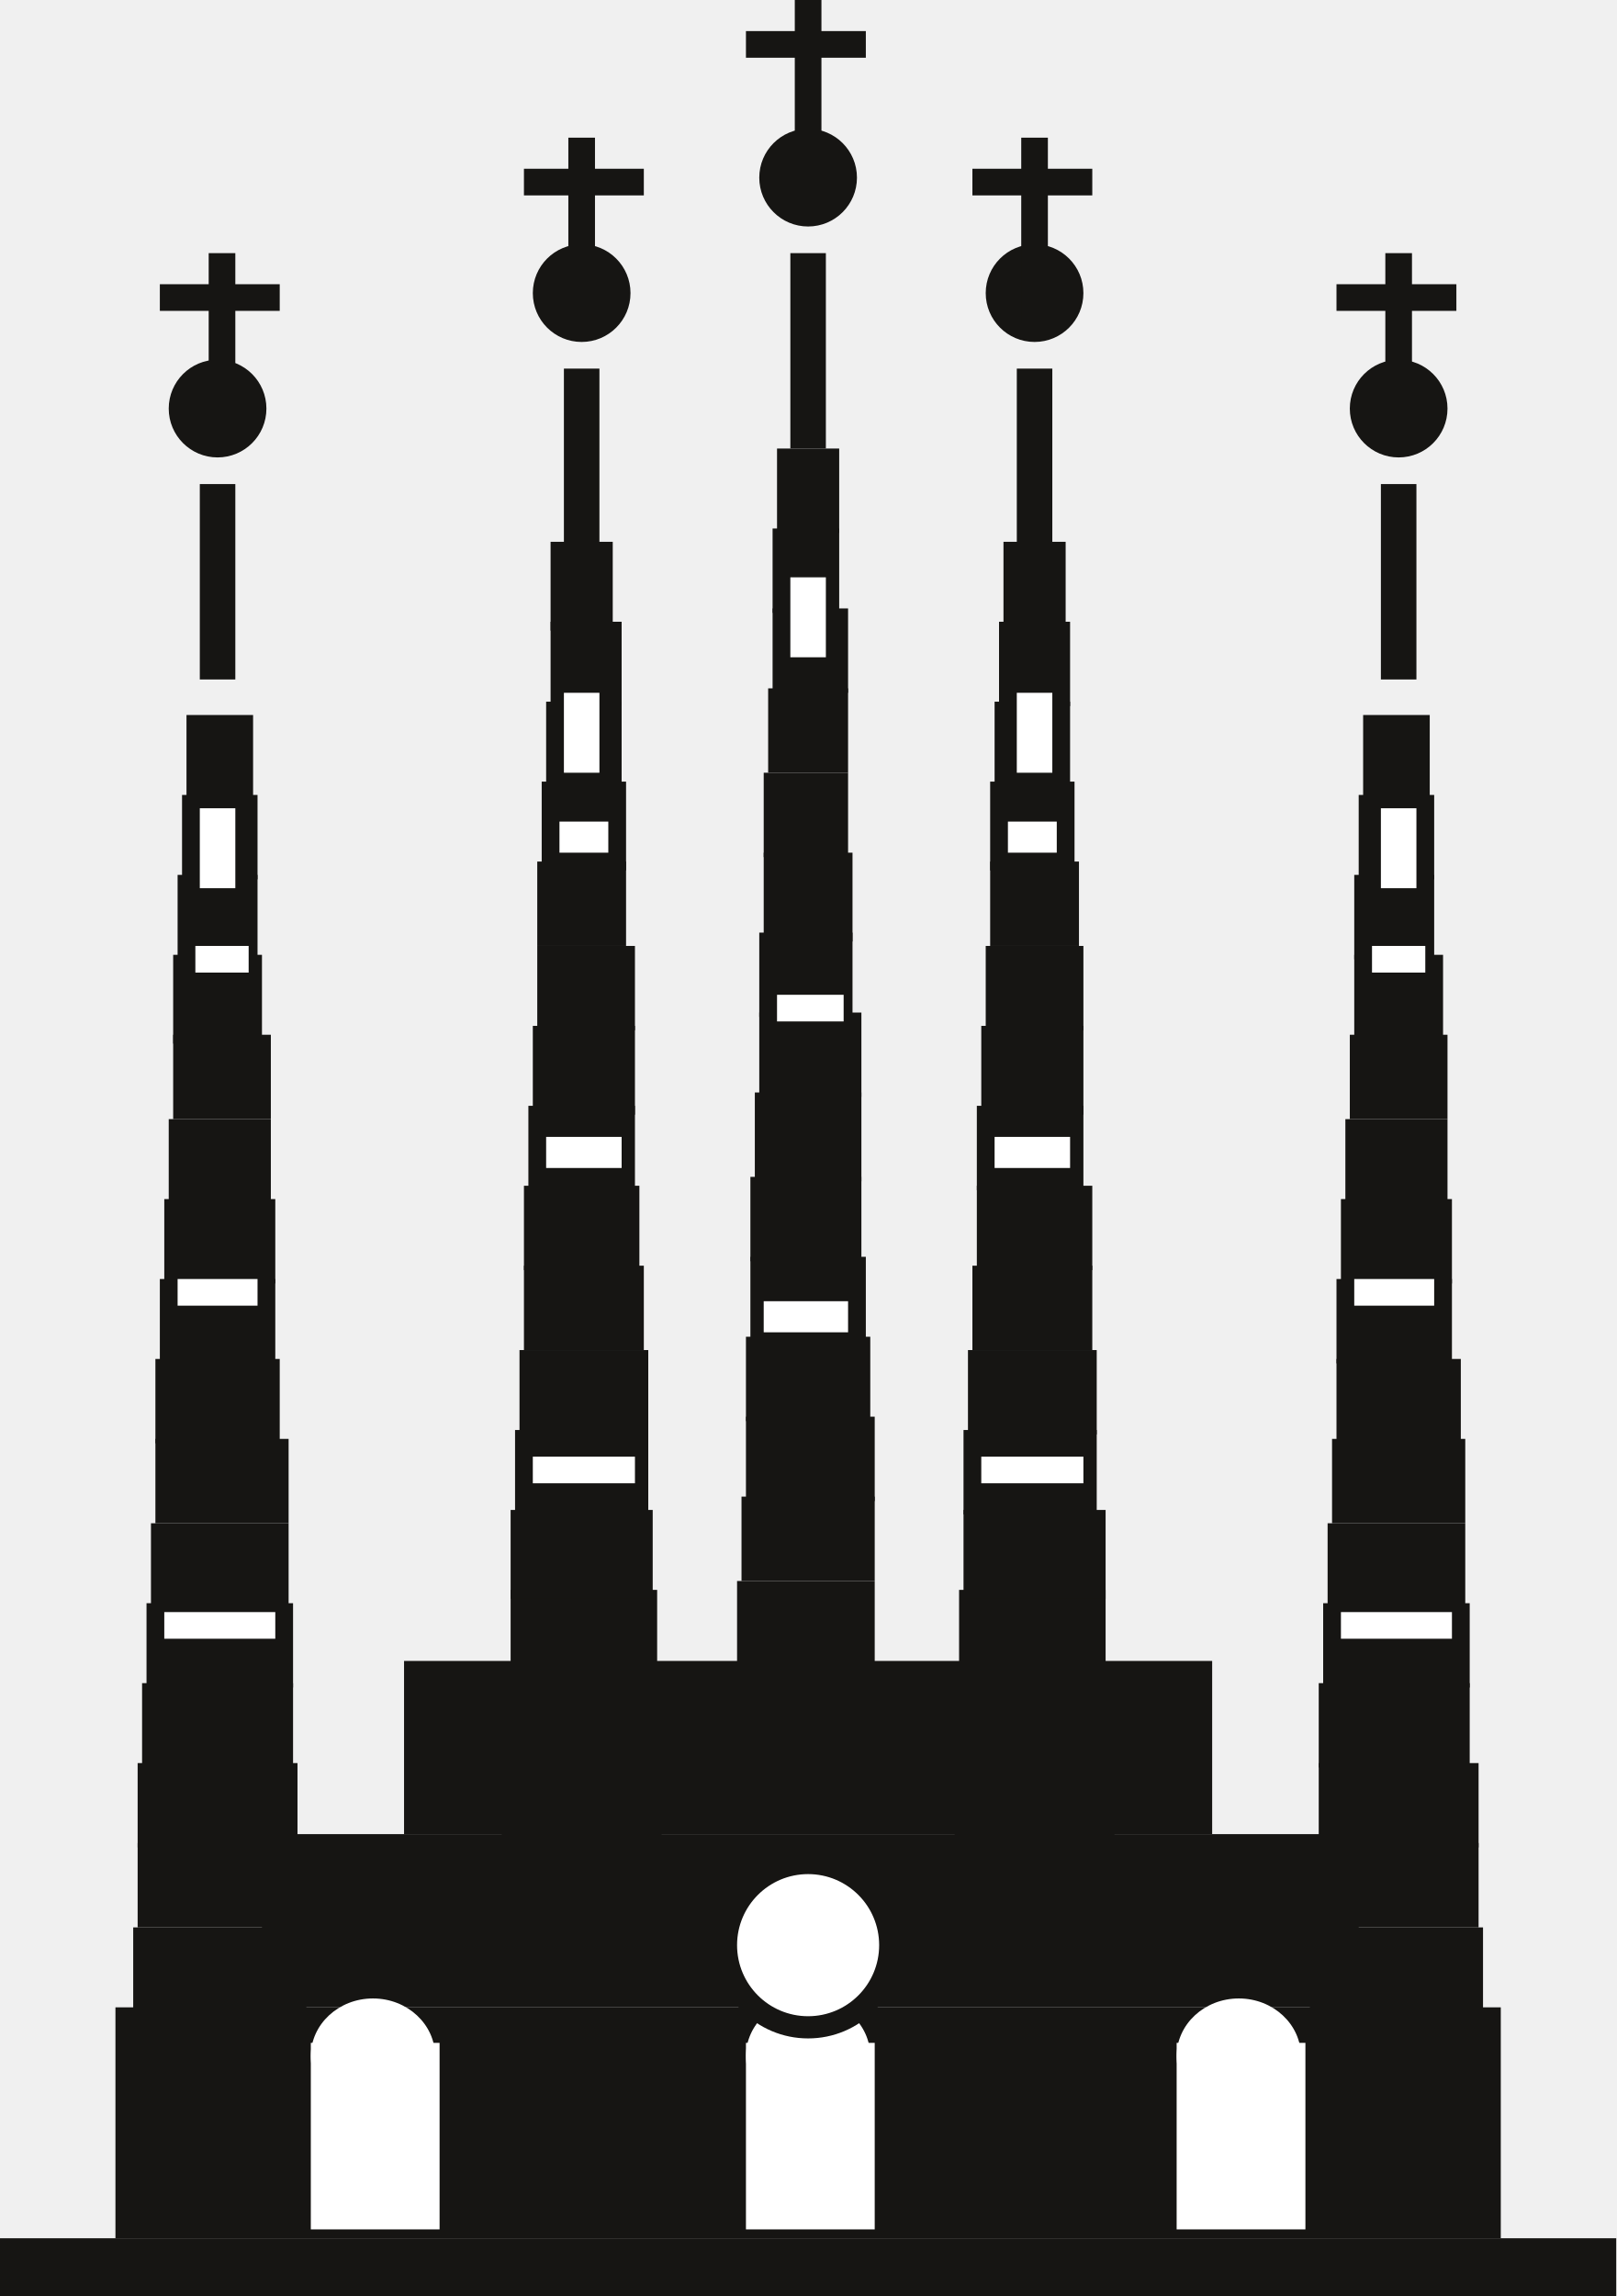
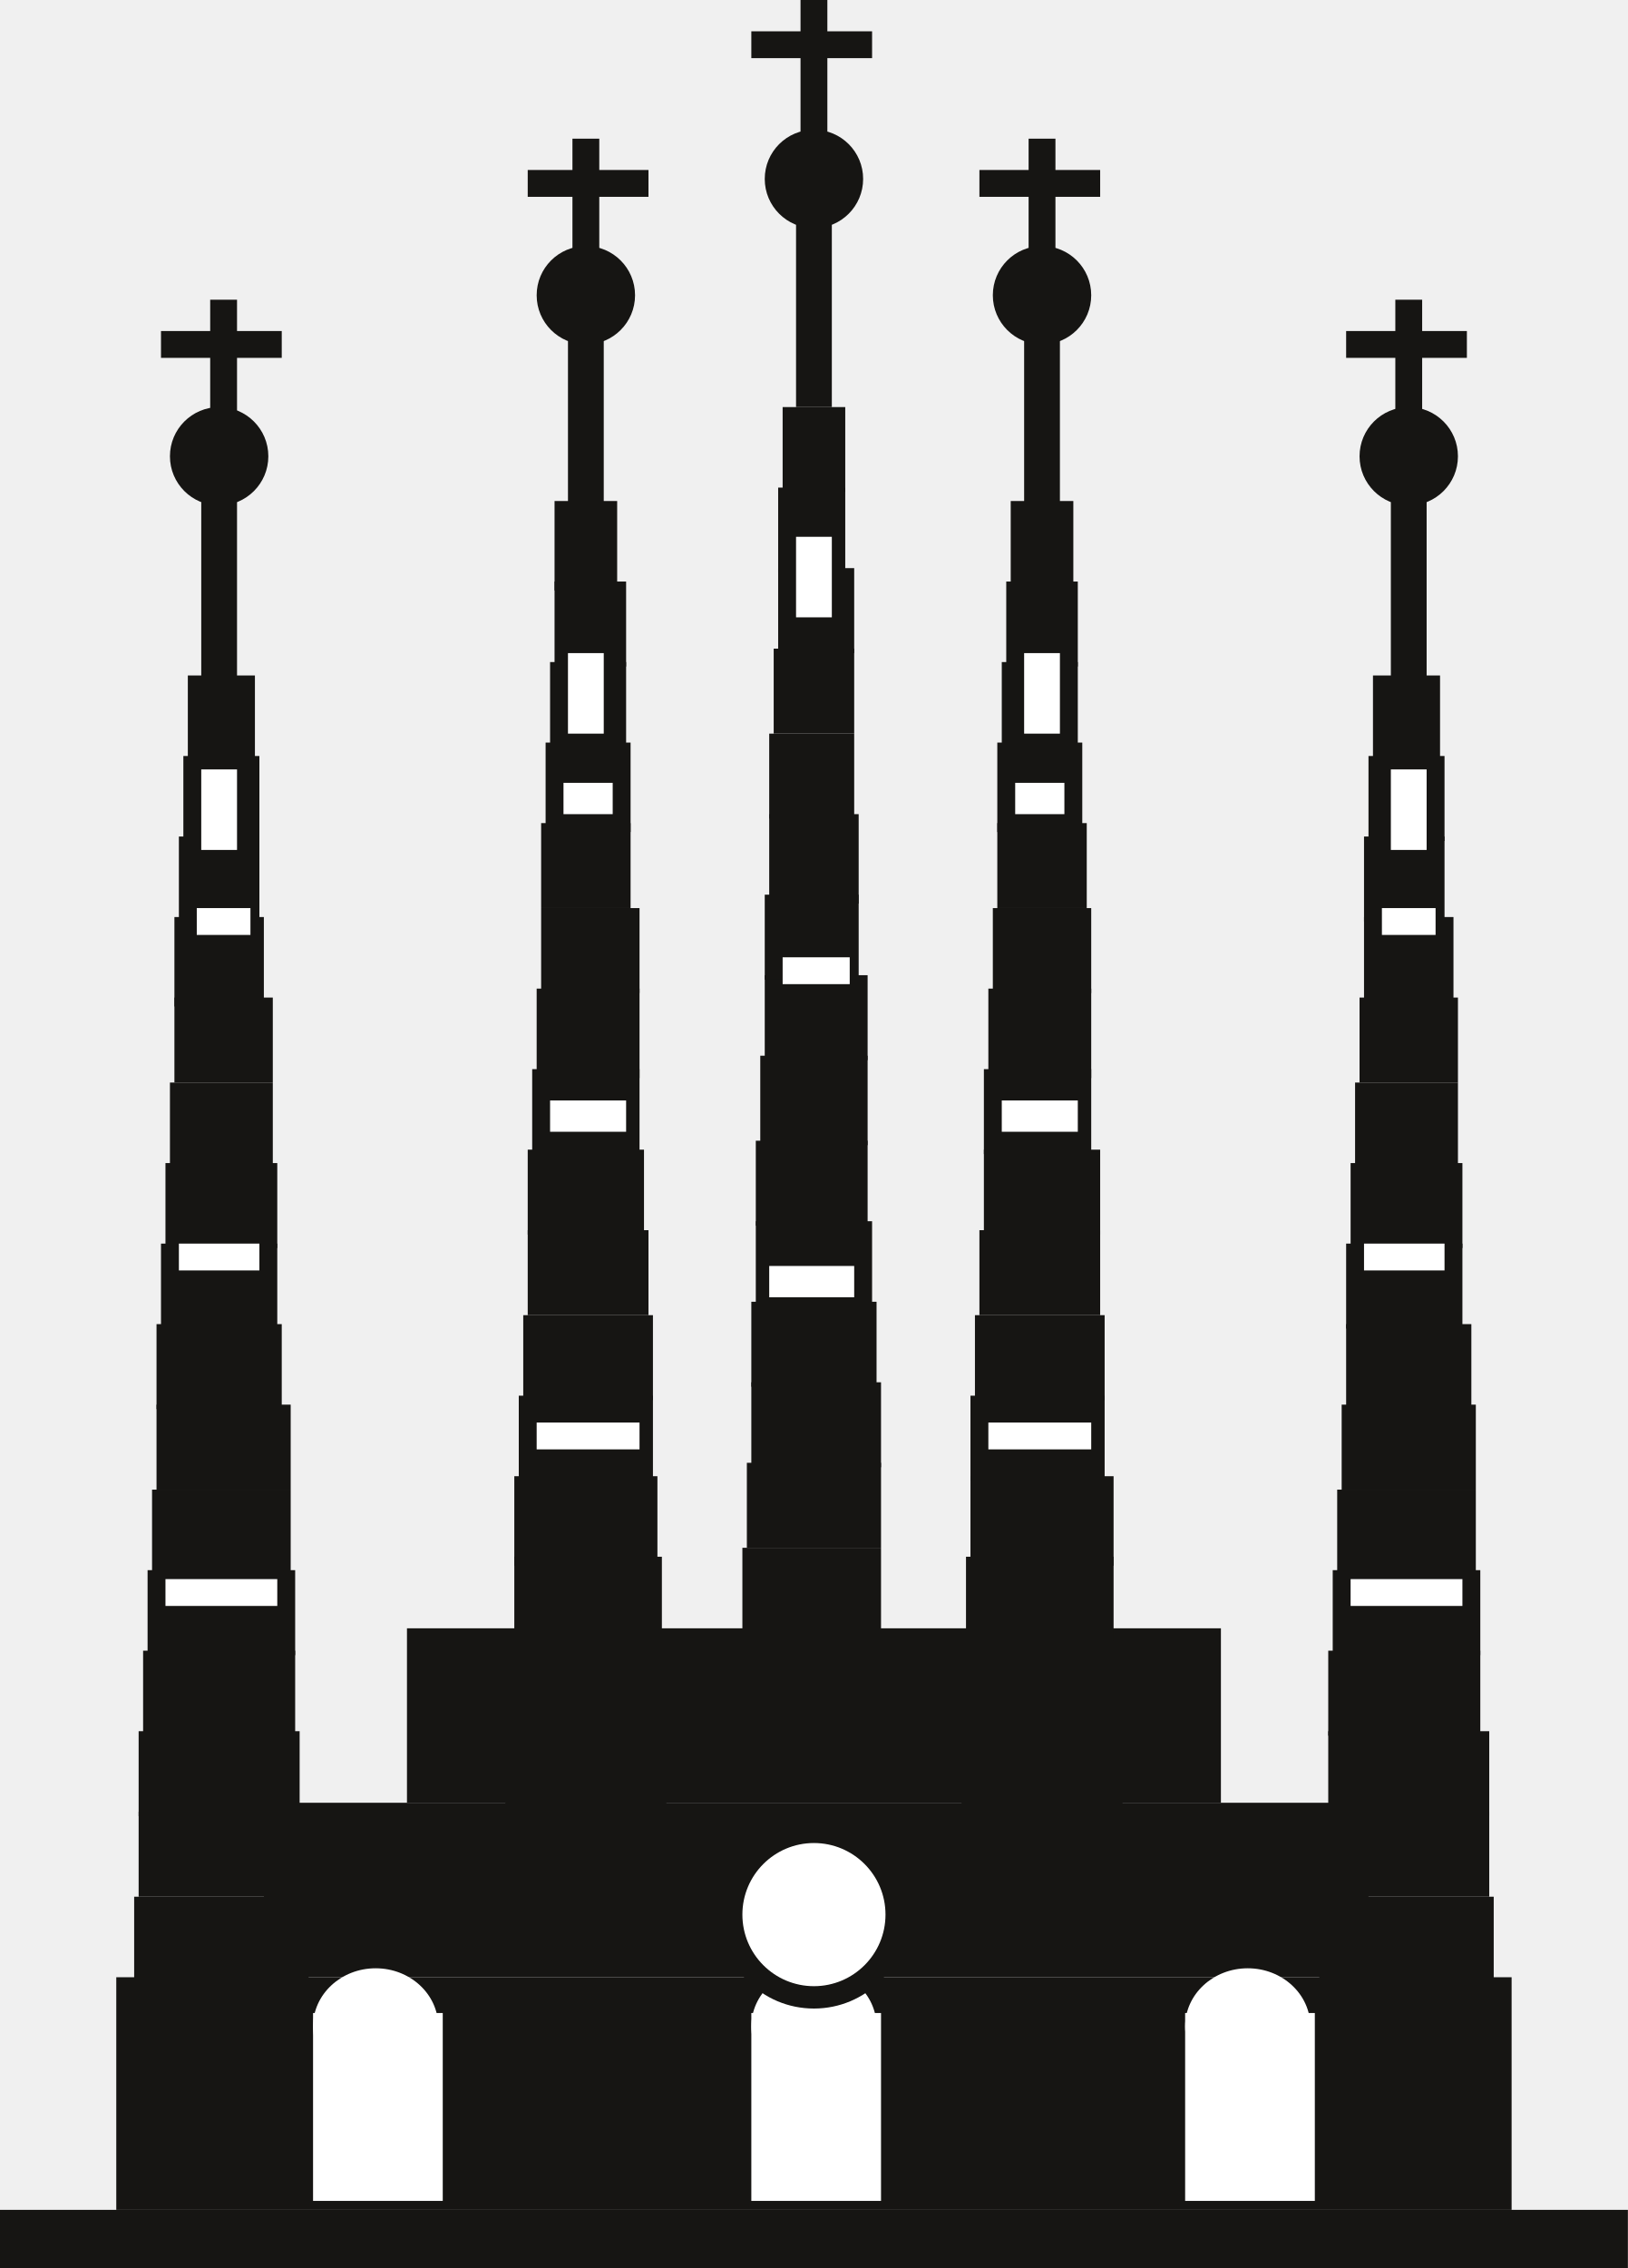
- <svg xmlns="http://www.w3.org/2000/svg" viewBox="0 0 36.4 51.7" width="36.4" height="51.7" role="img">
-   <rect x="0.0" y="50.4" width="36.4" height="1.3" fill="#161513" />
-   <rect x="2.6" y="45.2" width="31.2" height="5.2" fill="#161513" />
-   <rect x="5.9" y="41.3" width="24.7" height="3.9" fill="#161513" />
-   <rect x="9.1" y="37.4" width="18.2" height="3.9" fill="#161513" />
-   <rect x="7.0" y="46.0" width="2.9" height="4.2" fill="#FFFFFF" />
-   <ellipse cx="8.4" cy="46.3" rx="1.4" ry="1.3" fill="#FFFFFF" />
-   <rect x="16.8" y="46.0" width="2.9" height="4.2" fill="#FFFFFF" />
-   <ellipse cx="18.2" cy="46.3" rx="1.4" ry="1.3" fill="#FFFFFF" />
-   <rect x="26.5" y="46.0" width="2.9" height="4.2" fill="#FFFFFF" />
-   <ellipse cx="27.9" cy="46.3" rx="1.4" ry="1.3" fill="#FFFFFF" />
-   <ellipse cx="18.2" cy="43.8" rx="2.1" ry="2.1" fill="#161513" />
-   <ellipse cx="18.2" cy="43.8" rx="1.6" ry="1.6" fill="#FFFFFF" />
-   <rect x="3.0" y="43.4" width="3.9" height="1.9" fill="#161513" />
-   <rect x="3.1" y="41.5" width="3.7" height="1.9" fill="#161513" />
-   <rect x="3.1" y="39.7" width="3.6" height="1.9" fill="#161513" />
-   <rect x="3.2" y="37.9" width="3.4" height="1.9" fill="#161513" />
-   <rect x="3.3" y="36.1" width="3.3" height="1.9" fill="#161513" />
-   <rect x="3.4" y="34.3" width="3.1" height="1.9" fill="#161513" />
-   <rect x="3.5" y="32.4" width="3.0" height="1.9" fill="#161513" />
-   <rect x="3.5" y="30.6" width="2.8" height="1.9" fill="#161513" />
-   <rect x="3.6" y="28.8" width="2.6" height="1.9" fill="#161513" />
-   <rect x="3.7" y="27.0" width="2.5" height="1.9" fill="#161513" />
-   <rect x="3.8" y="25.2" width="2.3" height="1.9" fill="#161513" />
-   <rect x="3.9" y="23.3" width="2.2" height="1.9" fill="#161513" />
-   <rect x="3.9" y="21.5" width="2.0" height="2.0" fill="#161513" />
-   <rect x="4.0" y="19.7" width="1.8" height="1.9" fill="#161513" />
-   <rect x="4.1" y="17.9" width="1.7" height="1.9" fill="#161513" />
-   <rect x="4.2" y="16.1" width="1.5" height="2.0" fill="#161513" />
-   <rect x="3.7" y="36.3" width="2.5" height="0.6" fill="#FFFFFF" />
-   <rect x="4.0" y="28.8" width="1.8" height="0.6" fill="#FFFFFF" />
-   <rect x="4.4" y="21.3" width="1.2" height="0.6" fill="#FFFFFF" />
-   <rect x="4.5" y="18.2" width="0.8" height="1.8" fill="#FFFFFF" />
+ <svg xmlns="http://www.w3.org/2000/svg" viewBox="0 0 36.4 50.7" width="36.4" height="50.7" role="img">
+   <rect x="0.0" y="49.4" width="36.4" height="1.3" fill="#161513" />
+   <rect x="2.6" y="44.2" width="31.2" height="5.2" fill="#161513" />
+   <rect x="5.9" y="40.3" width="24.7" height="3.9" fill="#161513" />
+   <rect x="9.1" y="36.4" width="18.2" height="3.9" fill="#161513" />
+   <rect x="7.0" y="45.0" width="2.9" height="4.2" fill="#FFFFFF" />
+   <ellipse cx="8.4" cy="45.3" rx="1.4" ry="1.3" fill="#FFFFFF" />
+   <rect x="16.8" y="45.0" width="2.9" height="4.2" fill="#FFFFFF" />
+   <ellipse cx="18.2" cy="45.3" rx="1.4" ry="1.3" fill="#FFFFFF" />
+   <rect x="26.5" y="45.0" width="2.9" height="4.2" fill="#FFFFFF" />
+   <ellipse cx="27.9" cy="45.3" rx="1.4" ry="1.3" fill="#FFFFFF" />
+   <ellipse cx="18.2" cy="42.8" rx="2.1" ry="2.1" fill="#161513" />
+   <ellipse cx="18.2" cy="42.8" rx="1.6" ry="1.6" fill="#FFFFFF" />
+   <rect x="3.0" y="42.4" width="3.9" height="1.9" fill="#161513" />
+   <rect x="3.1" y="40.5" width="3.7" height="1.9" fill="#161513" />
+   <rect x="3.1" y="38.7" width="3.6" height="1.9" fill="#161513" />
+   <rect x="3.2" y="36.9" width="3.4" height="1.9" fill="#161513" />
+   <rect x="3.3" y="35.1" width="3.3" height="1.9" fill="#161513" />
+   <rect x="3.4" y="33.3" width="3.1" height="1.9" fill="#161513" />
+   <rect x="3.5" y="31.4" width="3.0" height="1.9" fill="#161513" />
+   <rect x="3.5" y="29.6" width="2.8" height="1.9" fill="#161513" />
+   <rect x="3.6" y="27.8" width="2.6" height="1.9" fill="#161513" />
+   <rect x="3.7" y="26.0" width="2.5" height="1.9" fill="#161513" />
+   <rect x="3.8" y="24.2" width="2.3" height="1.9" fill="#161513" />
+   <rect x="3.9" y="22.3" width="2.2" height="1.9" fill="#161513" />
+   <rect x="3.9" y="20.5" width="2.0" height="2.0" fill="#161513" />
+   <rect x="4.0" y="18.7" width="1.8" height="1.9" fill="#161513" />
+   <rect x="4.1" y="16.9" width="1.7" height="1.9" fill="#161513" />
+   <rect x="4.2" y="15.1" width="1.5" height="2.0" fill="#161513" />
+   <rect x="3.7" y="35.3" width="2.5" height="0.6" fill="#FFFFFF" />
+   <rect x="4.0" y="27.8" width="1.8" height="0.6" fill="#FFFFFF" />
+   <rect x="4.4" y="20.3" width="1.2" height="0.6" fill="#FFFFFF" />
+   <rect x="4.5" y="17.2" width="0.8" height="1.8" fill="#FFFFFF" />
  <rect x="4.5" y="10.9" width="0.8" height="4.4" fill="#161513" />
-   <ellipse cx="4.9" cy="9.2" rx="1.1" ry="1.1" fill="#161513" />
-   <rect x="4.7" y="5.7" width="0.6" height="4.2" fill="#161513" />
-   <rect x="3.6" y="6.4" width="2.7" height="0.6" fill="#161513" />
-   <rect x="29.5" y="43.4" width="3.9" height="1.9" fill="#161513" />
-   <rect x="29.6" y="41.5" width="3.7" height="1.9" fill="#161513" />
-   <rect x="29.7" y="39.7" width="3.6" height="1.9" fill="#161513" />
-   <rect x="29.7" y="37.9" width="3.4" height="1.9" fill="#161513" />
-   <rect x="29.8" y="36.1" width="3.3" height="1.9" fill="#161513" />
-   <rect x="29.9" y="34.3" width="3.1" height="1.9" fill="#161513" />
-   <rect x="30.0" y="32.4" width="3.0" height="1.9" fill="#161513" />
-   <rect x="30.1" y="30.6" width="2.8" height="1.9" fill="#161513" />
-   <rect x="30.1" y="28.8" width="2.6" height="1.9" fill="#161513" />
-   <rect x="30.2" y="27.0" width="2.5" height="1.9" fill="#161513" />
-   <rect x="30.3" y="25.2" width="2.3" height="1.9" fill="#161513" />
-   <rect x="30.4" y="23.3" width="2.2" height="1.9" fill="#161513" />
-   <rect x="30.5" y="21.5" width="2.0" height="2.0" fill="#161513" />
-   <rect x="30.5" y="19.7" width="1.8" height="1.9" fill="#161513" />
-   <rect x="30.6" y="17.9" width="1.7" height="1.9" fill="#161513" />
-   <rect x="30.7" y="16.1" width="1.5" height="2.0" fill="#161513" />
-   <rect x="30.2" y="36.3" width="2.5" height="0.6" fill="#FFFFFF" />
-   <rect x="30.5" y="28.8" width="1.8" height="0.6" fill="#FFFFFF" />
-   <rect x="30.9" y="21.3" width="1.2" height="0.6" fill="#FFFFFF" />
-   <rect x="31.1" y="18.2" width="0.8" height="1.8" fill="#FFFFFF" />
+   <ellipse cx="4.9" cy="10.2" rx="1.1" ry="1.1" fill="#161513" />
+   <rect x="4.7" y="6.7" width="0.6" height="4.2" fill="#161513" />
+   <rect x="3.6" y="7.4" width="2.7" height="0.6" fill="#161513" />
+   <rect x="29.5" y="42.4" width="3.9" height="1.9" fill="#161513" />
+   <rect x="29.6" y="40.5" width="3.7" height="1.9" fill="#161513" />
+   <rect x="29.7" y="38.7" width="3.6" height="1.9" fill="#161513" />
+   <rect x="29.7" y="36.9" width="3.4" height="1.9" fill="#161513" />
+   <rect x="29.8" y="35.1" width="3.3" height="1.9" fill="#161513" />
+   <rect x="29.9" y="33.3" width="3.1" height="1.9" fill="#161513" />
+   <rect x="30.0" y="31.4" width="3.0" height="1.9" fill="#161513" />
+   <rect x="30.1" y="29.6" width="2.8" height="1.9" fill="#161513" />
+   <rect x="30.1" y="27.8" width="2.6" height="1.9" fill="#161513" />
+   <rect x="30.2" y="26.0" width="2.5" height="1.9" fill="#161513" />
+   <rect x="30.3" y="24.2" width="2.3" height="1.9" fill="#161513" />
+   <rect x="30.4" y="22.3" width="2.2" height="1.9" fill="#161513" />
+   <rect x="30.5" y="20.5" width="2.0" height="2.0" fill="#161513" />
+   <rect x="30.5" y="18.7" width="1.8" height="1.9" fill="#161513" />
+   <rect x="30.6" y="16.9" width="1.7" height="1.9" fill="#161513" />
+   <rect x="30.7" y="15.1" width="1.5" height="2.0" fill="#161513" />
+   <rect x="30.2" y="35.3" width="2.5" height="0.6" fill="#FFFFFF" />
+   <rect x="30.5" y="27.8" width="1.8" height="0.6" fill="#FFFFFF" />
+   <rect x="30.9" y="20.3" width="1.2" height="0.6" fill="#FFFFFF" />
+   <rect x="31.1" y="17.2" width="0.8" height="1.8" fill="#FFFFFF" />
  <rect x="31.1" y="10.9" width="0.8" height="4.4" fill="#161513" />
-   <ellipse cx="31.5" cy="9.2" rx="1.1" ry="1.1" fill="#161513" />
-   <rect x="31.2" y="5.7" width="0.6" height="4.2" fill="#161513" />
-   <rect x="30.1" y="6.4" width="2.7" height="0.6" fill="#161513" />
-   <rect x="11.3" y="39.5" width="3.6" height="2.0" fill="#161513" />
-   <rect x="11.4" y="37.6" width="3.5" height="1.9" fill="#161513" />
-   <rect x="11.5" y="35.8" width="3.3" height="1.9" fill="#161513" />
-   <rect x="11.5" y="34.0" width="3.2" height="2.0" fill="#161513" />
-   <rect x="11.6" y="32.2" width="3.0" height="1.9" fill="#161513" />
-   <rect x="11.7" y="30.4" width="2.9" height="1.9" fill="#161513" />
-   <rect x="11.8" y="28.5" width="2.7" height="1.9" fill="#161513" />
-   <rect x="11.8" y="26.7" width="2.6" height="1.9" fill="#161513" />
-   <rect x="11.9" y="24.9" width="2.4" height="1.9" fill="#161513" />
-   <rect x="12.0" y="23.1" width="2.3" height="2.0" fill="#161513" />
-   <rect x="12.1" y="21.3" width="2.2" height="1.9" fill="#161513" />
-   <rect x="12.1" y="19.4" width="2.0" height="1.9" fill="#161513" />
-   <rect x="12.2" y="17.6" width="1.9" height="2.0" fill="#161513" />
-   <rect x="12.3" y="15.8" width="1.7" height="1.9" fill="#161513" />
-   <rect x="12.4" y="14.0" width="1.6" height="1.9" fill="#161513" />
-   <rect x="12.4" y="12.2" width="1.4" height="2.0" fill="#161513" />
-   <rect x="12.0" y="32.8" width="2.3" height="0.6" fill="#FFFFFF" />
-   <rect x="12.3" y="25.6" width="1.7" height="0.7" fill="#FFFFFF" />
-   <rect x="12.6" y="18.5" width="1.1" height="0.7" fill="#FFFFFF" />
-   <rect x="12.7" y="15.6" width="0.8" height="1.8" fill="#FFFFFF" />
-   <rect x="12.7" y="8.3" width="0.8" height="4.4" fill="#161513" />
+   <ellipse cx="31.5" cy="10.2" rx="1.1" ry="1.1" fill="#161513" />
+   <rect x="31.2" y="6.7" width="0.6" height="4.2" fill="#161513" />
+   <rect x="30.1" y="7.4" width="2.7" height="0.6" fill="#161513" />
+   <rect x="11.3" y="38.5" width="3.6" height="2.0" fill="#161513" />
+   <rect x="11.4" y="36.6" width="3.5" height="1.9" fill="#161513" />
+   <rect x="11.5" y="34.8" width="3.3" height="1.9" fill="#161513" />
+   <rect x="11.5" y="33.0" width="3.2" height="2.0" fill="#161513" />
+   <rect x="11.6" y="31.2" width="3.0" height="1.9" fill="#161513" />
+   <rect x="11.7" y="29.4" width="2.9" height="1.9" fill="#161513" />
+   <rect x="11.8" y="27.5" width="2.7" height="1.9" fill="#161513" />
+   <rect x="11.8" y="25.7" width="2.6" height="1.9" fill="#161513" />
+   <rect x="11.9" y="23.9" width="2.4" height="1.9" fill="#161513" />
+   <rect x="12.0" y="22.1" width="2.3" height="2.0" fill="#161513" />
+   <rect x="12.1" y="20.3" width="2.2" height="1.9" fill="#161513" />
+   <rect x="12.1" y="18.4" width="2.0" height="1.9" fill="#161513" />
+   <rect x="12.2" y="16.6" width="1.9" height="2.0" fill="#161513" />
+   <rect x="12.3" y="14.8" width="1.7" height="1.9" fill="#161513" />
+   <rect x="12.4" y="13.0" width="1.6" height="1.9" fill="#161513" />
+   <rect x="12.4" y="11.2" width="1.4" height="2.0" fill="#161513" />
+   <rect x="12.0" y="31.8" width="2.3" height="0.6" fill="#FFFFFF" />
+   <rect x="12.3" y="24.6" width="1.7" height="0.7" fill="#FFFFFF" />
+   <rect x="12.6" y="17.5" width="1.1" height="0.7" fill="#FFFFFF" />
+   <rect x="12.7" y="14.6" width="0.8" height="1.8" fill="#FFFFFF" />
+   <rect x="12.7" y="7.3" width="0.8" height="4.4" fill="#161513" />
  <ellipse cx="13.1" cy="6.6" rx="1.1" ry="1.1" fill="#161513" />
  <rect x="12.8" y="3.1" width="0.6" height="4.2" fill="#161513" />
  <rect x="11.8" y="3.8" width="2.7" height="0.6" fill="#161513" />
-   <rect x="21.5" y="39.5" width="3.6" height="2.0" fill="#161513" />
-   <rect x="21.5" y="37.6" width="3.5" height="1.9" fill="#161513" />
-   <rect x="21.6" y="35.8" width="3.3" height="1.9" fill="#161513" />
-   <rect x="21.7" y="34.0" width="3.2" height="2.0" fill="#161513" />
-   <rect x="21.7" y="32.2" width="3.0" height="1.9" fill="#161513" />
-   <rect x="21.8" y="30.4" width="2.9" height="1.9" fill="#161513" />
-   <rect x="21.9" y="28.5" width="2.7" height="1.9" fill="#161513" />
-   <rect x="22.0" y="26.7" width="2.6" height="1.9" fill="#161513" />
-   <rect x="22.0" y="24.9" width="2.4" height="1.9" fill="#161513" />
-   <rect x="22.1" y="23.1" width="2.3" height="2.0" fill="#161513" />
-   <rect x="22.2" y="21.3" width="2.2" height="1.9" fill="#161513" />
-   <rect x="22.3" y="19.4" width="2.0" height="1.9" fill="#161513" />
-   <rect x="22.3" y="17.6" width="1.9" height="2.0" fill="#161513" />
-   <rect x="22.4" y="15.8" width="1.7" height="1.9" fill="#161513" />
-   <rect x="22.5" y="14.0" width="1.6" height="1.9" fill="#161513" />
-   <rect x="22.6" y="12.2" width="1.4" height="2.0" fill="#161513" />
-   <rect x="22.1" y="32.8" width="2.3" height="0.6" fill="#FFFFFF" />
-   <rect x="22.4" y="25.6" width="1.7" height="0.7" fill="#FFFFFF" />
-   <rect x="22.7" y="18.5" width="1.1" height="0.7" fill="#FFFFFF" />
-   <rect x="22.9" y="15.6" width="0.8" height="1.8" fill="#FFFFFF" />
-   <rect x="22.9" y="8.3" width="0.8" height="4.4" fill="#161513" />
+   <rect x="21.5" y="38.5" width="3.6" height="2.0" fill="#161513" />
+   <rect x="21.5" y="36.6" width="3.5" height="1.9" fill="#161513" />
+   <rect x="21.6" y="34.8" width="3.3" height="1.9" fill="#161513" />
+   <rect x="21.7" y="33.0" width="3.2" height="2.0" fill="#161513" />
+   <rect x="21.7" y="31.2" width="3.0" height="1.9" fill="#161513" />
+   <rect x="21.8" y="29.4" width="2.9" height="1.9" fill="#161513" />
+   <rect x="21.9" y="27.5" width="2.7" height="1.9" fill="#161513" />
+   <rect x="22.0" y="25.7" width="2.6" height="1.9" fill="#161513" />
+   <rect x="22.0" y="23.9" width="2.4" height="1.9" fill="#161513" />
+   <rect x="22.1" y="22.1" width="2.3" height="2.0" fill="#161513" />
+   <rect x="22.2" y="20.3" width="2.2" height="1.9" fill="#161513" />
+   <rect x="22.3" y="18.4" width="2.0" height="1.9" fill="#161513" />
+   <rect x="22.3" y="16.6" width="1.9" height="2.0" fill="#161513" />
+   <rect x="22.4" y="14.8" width="1.7" height="1.9" fill="#161513" />
+   <rect x="22.5" y="13.0" width="1.6" height="1.9" fill="#161513" />
+   <rect x="22.6" y="11.2" width="1.4" height="2.0" fill="#161513" />
+   <rect x="22.1" y="31.8" width="2.3" height="0.6" fill="#FFFFFF" />
+   <rect x="22.4" y="24.6" width="1.7" height="0.7" fill="#FFFFFF" />
+   <rect x="22.7" y="17.5" width="1.1" height="0.7" fill="#FFFFFF" />
+   <rect x="22.9" y="14.6" width="0.8" height="1.8" fill="#FFFFFF" />
+   <rect x="22.9" y="7.3" width="0.8" height="4.4" fill="#161513" />
  <ellipse cx="23.3" cy="6.6" rx="1.1" ry="1.1" fill="#161513" />
  <rect x="23.0" y="3.1" width="0.6" height="4.2" fill="#161513" />
  <rect x="21.9" y="3.8" width="2.7" height="0.6" fill="#161513" />
-   <rect x="16.6" y="35.6" width="3.1" height="1.9" fill="#161513" />
-   <rect x="16.7" y="33.7" width="3.0" height="1.9" fill="#161513" />
-   <rect x="16.8" y="31.9" width="2.9" height="1.9" fill="#161513" />
-   <rect x="16.8" y="30.1" width="2.8" height="1.9" fill="#161513" />
-   <rect x="16.9" y="28.3" width="2.6" height="1.9" fill="#161513" />
-   <rect x="16.9" y="26.5" width="2.5" height="1.9" fill="#161513" />
-   <rect x="17.0" y="24.6" width="2.4" height="2.0" fill="#161513" />
-   <rect x="17.1" y="22.8" width="2.3" height="1.9" fill="#161513" />
-   <rect x="17.1" y="21.0" width="2.1" height="1.9" fill="#161513" />
-   <rect x="17.2" y="19.2" width="2.0" height="2.0" fill="#161513" />
-   <rect x="17.2" y="17.4" width="1.9" height="1.9" fill="#161513" />
-   <rect x="17.3" y="15.5" width="1.8" height="1.9" fill="#161513" />
-   <rect x="17.4" y="13.7" width="1.7" height="1.9" fill="#161513" />
-   <rect x="17.4" y="11.9" width="1.5" height="1.9" fill="#161513" />
-   <rect x="17.5" y="10.1" width="1.4" height="1.9" fill="#161513" />
-   <rect x="17.2" y="29.3" width="1.9" height="0.7" fill="#FFFFFF" />
-   <rect x="17.5" y="22.4" width="1.5" height="0.6" fill="#FFFFFF" />
-   <rect x="17.8" y="13.0" width="0.8" height="1.8" fill="#FFFFFF" />
-   <rect x="17.8" y="5.7" width="0.8" height="4.4" fill="#161513" />
+   <rect x="16.6" y="34.6" width="3.1" height="1.9" fill="#161513" />
+   <rect x="16.7" y="32.7" width="3.0" height="1.9" fill="#161513" />
+   <rect x="16.8" y="30.9" width="2.9" height="1.9" fill="#161513" />
+   <rect x="16.8" y="29.1" width="2.8" height="1.9" fill="#161513" />
+   <rect x="16.9" y="27.3" width="2.6" height="1.9" fill="#161513" />
+   <rect x="16.9" y="25.5" width="2.5" height="1.9" fill="#161513" />
+   <rect x="17.0" y="23.6" width="2.4" height="2.0" fill="#161513" />
+   <rect x="17.1" y="21.8" width="2.3" height="1.9" fill="#161513" />
+   <rect x="17.1" y="20.0" width="2.1" height="1.9" fill="#161513" />
+   <rect x="17.2" y="18.2" width="2.0" height="2.0" fill="#161513" />
+   <rect x="17.2" y="16.4" width="1.9" height="1.9" fill="#161513" />
+   <rect x="17.3" y="14.5" width="1.8" height="1.9" fill="#161513" />
+   <rect x="17.4" y="12.7" width="1.7" height="1.9" fill="#161513" />
+   <rect x="17.4" y="10.9" width="1.5" height="1.9" fill="#161513" />
+   <rect x="17.5" y="9.1" width="1.4" height="1.9" fill="#161513" />
+   <rect x="17.2" y="28.3" width="1.9" height="0.7" fill="#FFFFFF" />
+   <rect x="17.5" y="21.4" width="1.5" height="0.6" fill="#FFFFFF" />
+   <rect x="17.8" y="12.0" width="0.8" height="1.8" fill="#FFFFFF" />
+   <rect x="17.8" y="4.7" width="0.8" height="4.4" fill="#161513" />
  <ellipse cx="18.2" cy="4.0" rx="1.1" ry="1.1" fill="#161513" />
  <rect x="17.9" y="0.0" width="0.6" height="4.2" fill="#161513" />
  <rect x="16.8" y="0.7" width="2.7" height="0.6" fill="#161513" />
</svg>
